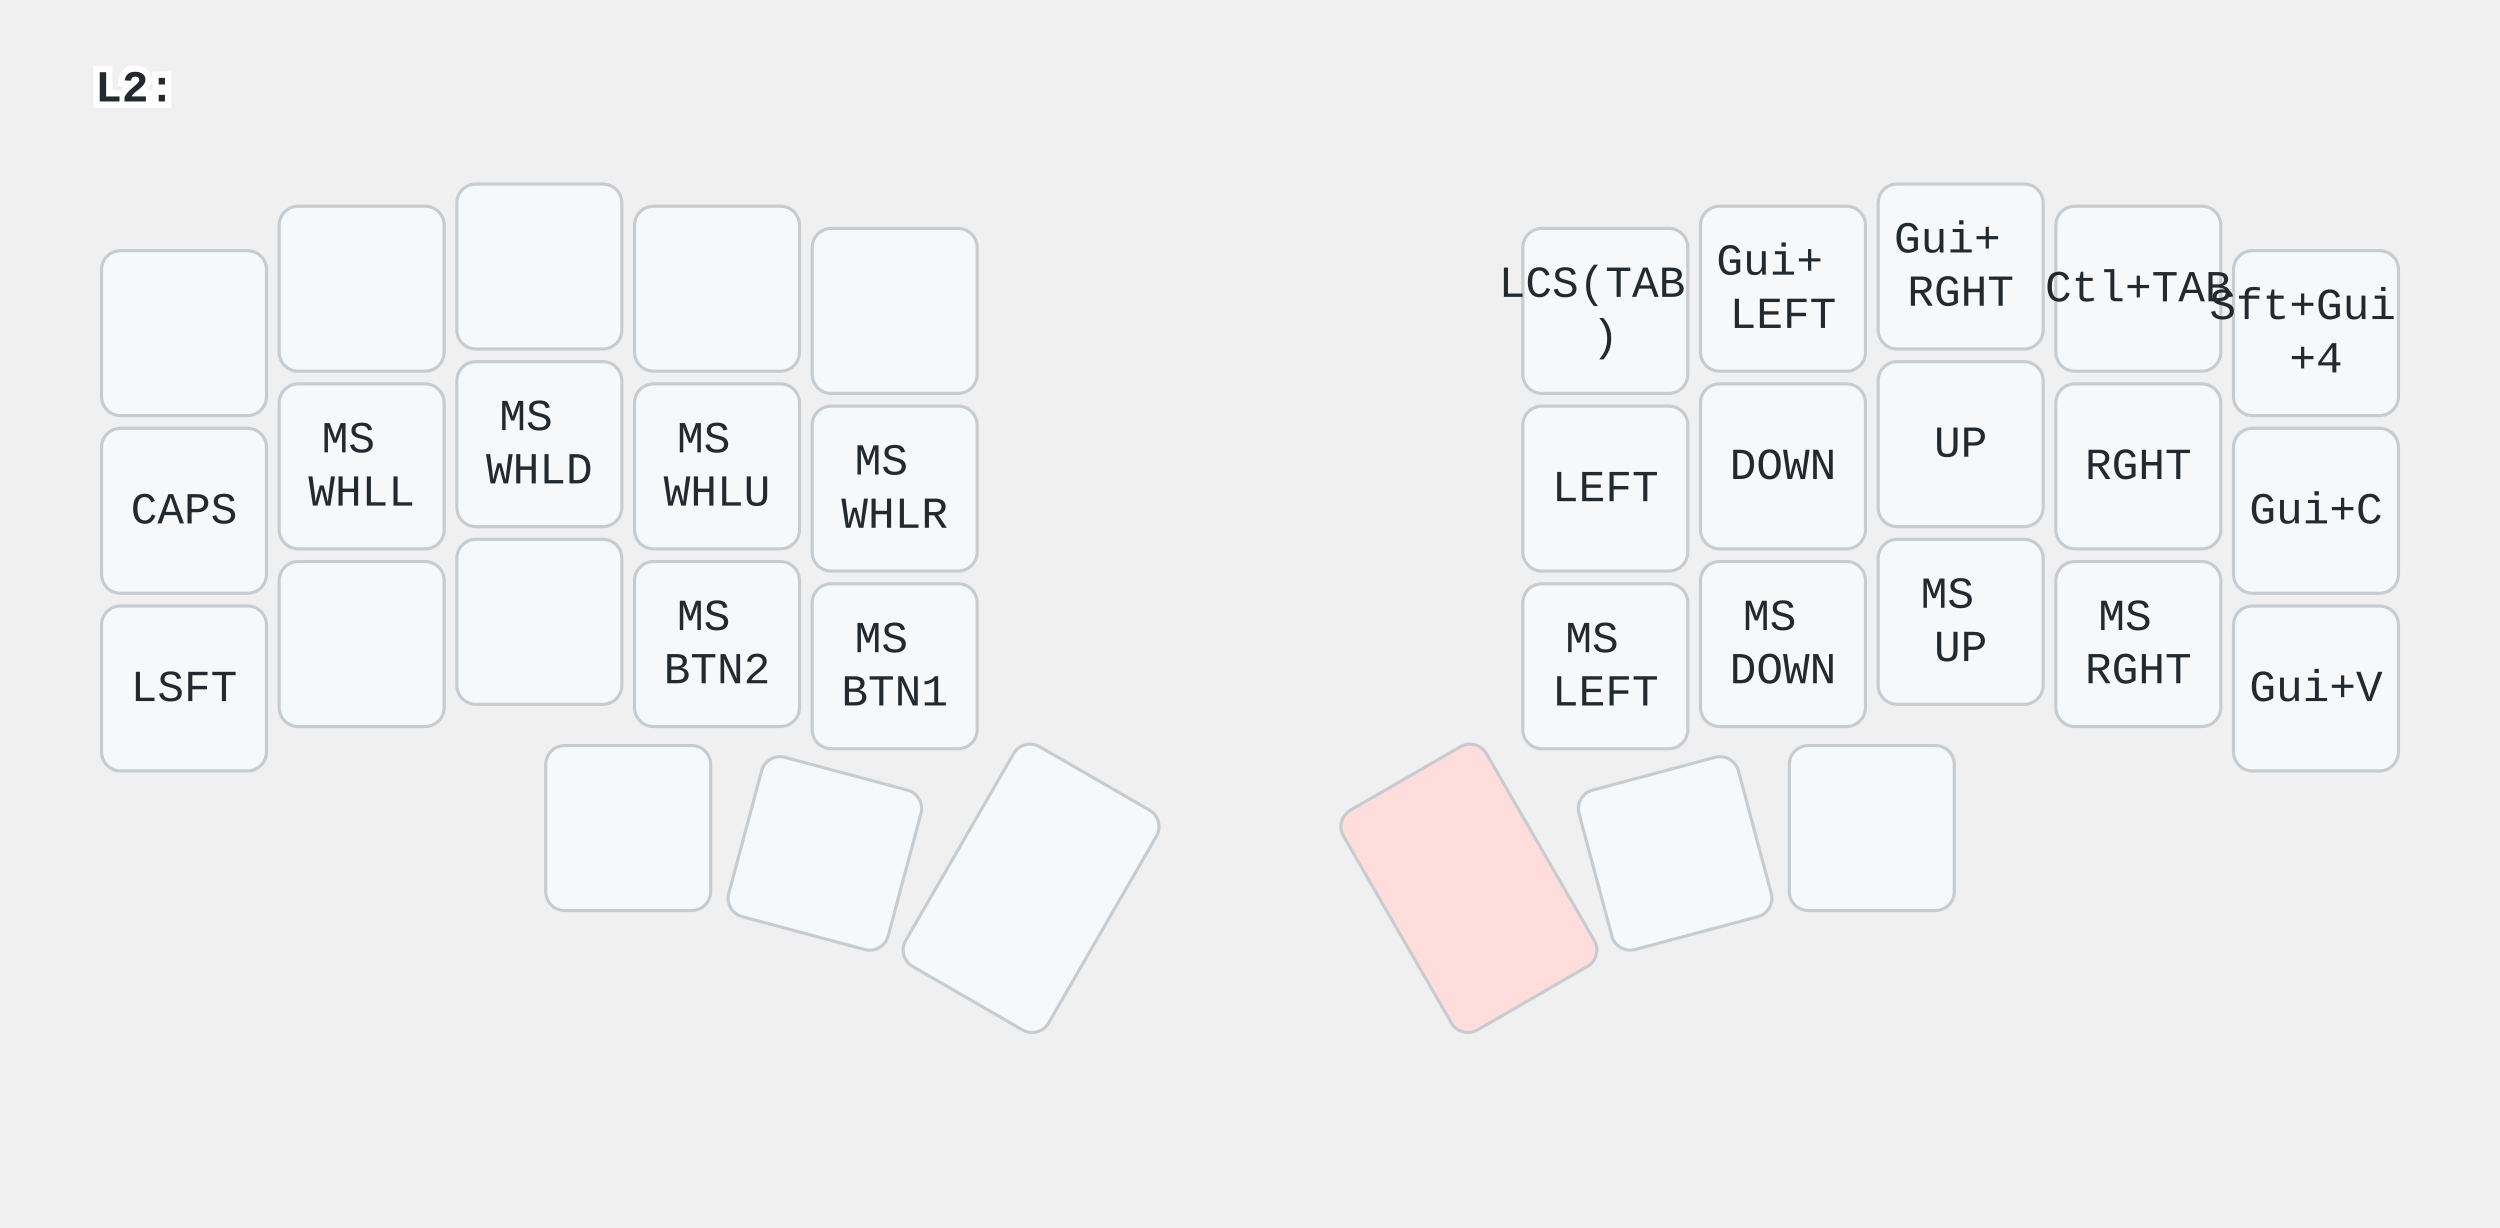
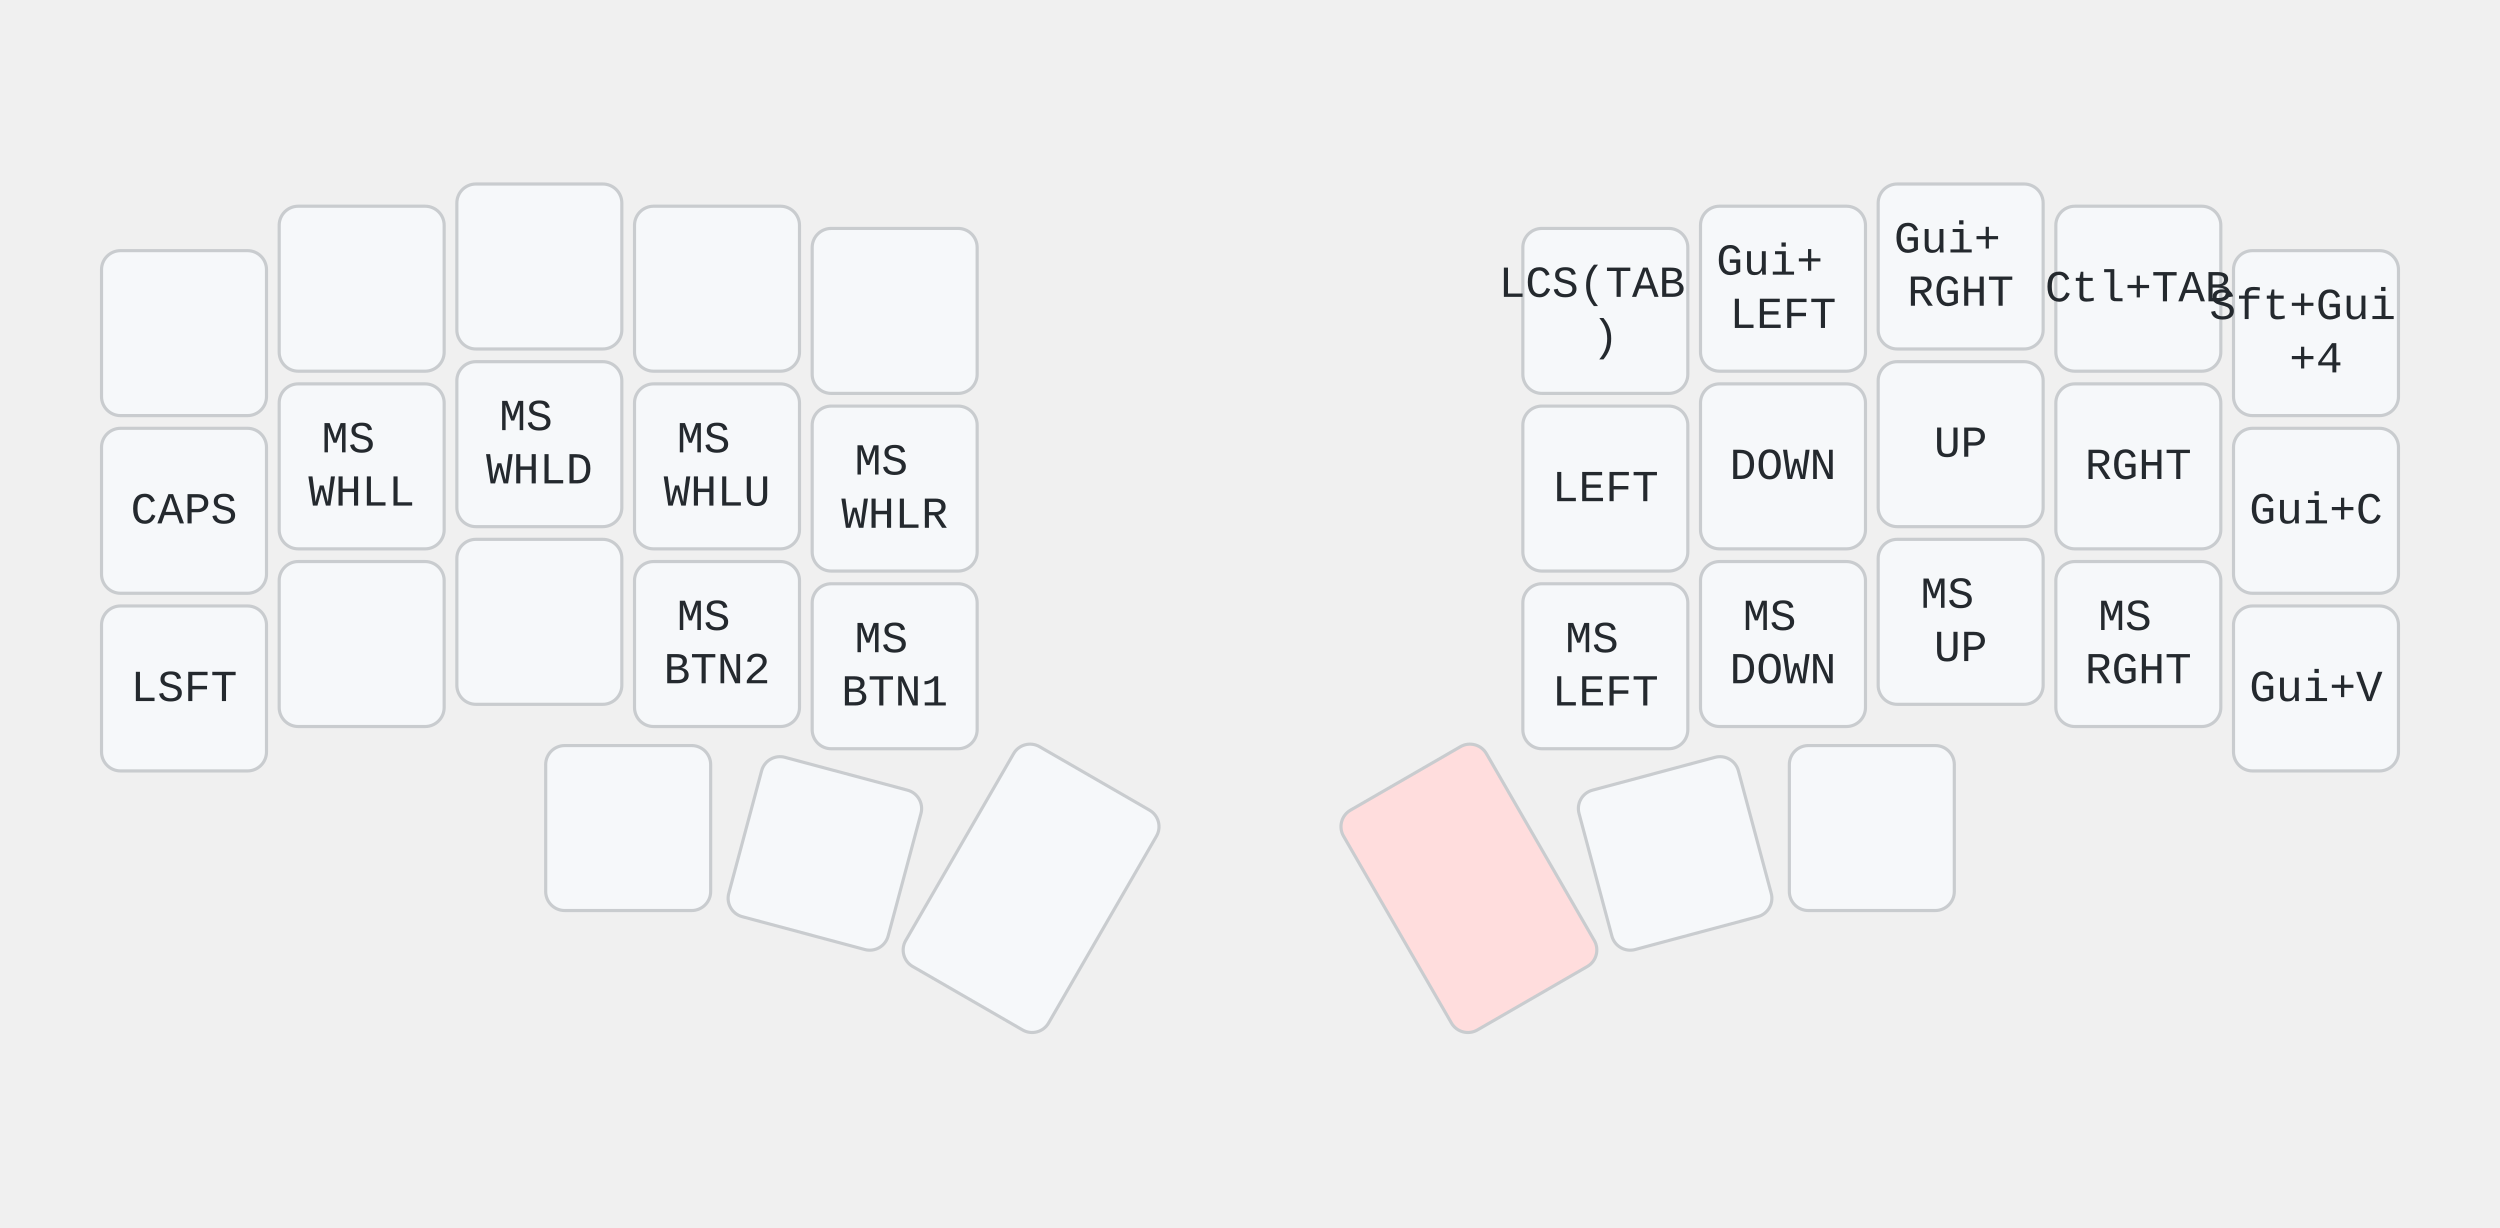
<svg xmlns="http://www.w3.org/2000/svg" width="788" height="387" viewBox="0 0 788 387" class="keymap">
  <style>/* inherit to force styles through use tags */
svg path {
    fill: inherit;
}

/* font and background color specifications */
svg.keymap {
    font-family: SFMono-Regular,Consolas,Liberation Mono,Menlo,monospace;
    font-size: 14px;
    font-kerning: normal;
    text-rendering: optimizeLegibility;
    fill: #24292e;
}

/* default key styling */
rect.key {
    fill: #f6f8fa;
}

rect.key, rect.combo {
    stroke: #c9cccf;
    stroke-width: 1;
}

/* default key side styling, only used is draw_key_sides is set */
rect.side {
    filter: brightness(90%);
}

/* color accent for combo boxes */
rect.combo, rect.combo-separate {
    fill: #cdf;
}

/* color accent for held keys */
rect.held, rect.combo.held {
    fill: #fdd;
}

/* color accent for ghost (optional) keys */
rect.ghost, rect.combo.ghost {
    stroke-dasharray: 4, 4;
    stroke-width: 2;
}

text {
    text-anchor: middle;
    dominant-baseline: middle;
}

/* styling for layer labels */
text.label {
    font-weight: bold;
    text-anchor: start;
    stroke: white;
    stroke-width: 4;
    paint-order: stroke;
}

/* styling for optional footer */
text.footer {
    text-anchor: end;
    dominant-baseline: auto;
    stroke: white;
    stroke-width: 4;
    paint-order: stroke;
}

/* styling for combo tap, and key non-tap label text */
text.combo, text.hold, text.shifted, text.left, text.right {
    font-size: 11px;
}

text.hold {
    text-anchor: middle;
    dominant-baseline: auto;
}

text.shifted {
    text-anchor: middle;
    dominant-baseline: hanging;
}

text.left {
    text-anchor: start;
}

text.right {
    text-anchor: end;
}

text.layer-activator {
    text-decoration: underline;
}

/* styling for hold/shifted label text in combo box */
text.combo.hold, text.combo.shifted, text.combo.left, text.combo.right {
    font-size: 8px;
}

/* lighter symbol for transparent keys */
text.trans {
    fill: #7b7e81;
}

/* styling for combo dendrons */
path.combo {
    stroke-width: 1;
    stroke: gray;
    fill: none;
}

/* Start Tabler Icons Cleanup */
/* cannot use height/width with glyphs */
.icon-tabler &gt; path {
    fill: inherit;
    stroke: inherit;
    stroke-width: 2;
}
/* hide tabler's default box */
.icon-tabler &gt; path[stroke="none"][fill="none"] {
    visibility: hidden;
}
/* End Tabler Icons Cleanup */

@media (prefers-color-scheme: dark) {
svg.keymap { fill: #d1d6db; }
rect.key { fill: #3f4750; }
rect.key, rect.combo { stroke: #60666c; }
rect.combo, rect.combo-separate { fill: #1f3d7a; }
rect.held, rect.combo.held { fill: #854747; }
text.label, text.footer { stroke: black; }
text.trans { fill: #7e8184; }
path.combo { stroke: #7f7f7f; }

}</style>
  <g transform="translate(30, 0)" class="layer-L2">
-     <text x="0" y="28" class="label" id="L2">L2:</text>
    <g transform="translate(0, 56)">
      <g transform="translate(28, 49)" class="key keypos-0">
        <rect rx="6" ry="6" x="-26" y="-26" width="52" height="52" class="key" />
      </g>
      <g transform="translate(84, 35)" class="key keypos-1">
        <rect rx="6" ry="6" x="-26" y="-26" width="52" height="52" class="key" />
      </g>
      <g transform="translate(140, 28)" class="key keypos-2">
        <rect rx="6" ry="6" x="-26" y="-26" width="52" height="52" class="key" />
      </g>
      <g transform="translate(196, 35)" class="key keypos-3">
        <rect rx="6" ry="6" x="-26" y="-26" width="52" height="52" class="key" />
      </g>
      <g transform="translate(252, 42)" class="key keypos-4">
        <rect rx="6" ry="6" x="-26" y="-26" width="52" height="52" class="key" />
      </g>
      <g transform="translate(476, 42)" class="key keypos-5">
        <rect rx="6" ry="6" x="-26" y="-26" width="52" height="52" class="key" />
        <text x="0" y="0" class="key tap">
          <tspan x="0" dy="-0.6em">LCS(TAB</tspan>
          <tspan x="0" dy="1.2em">)</tspan>
        </text>
      </g>
      <g transform="translate(532, 35)" class="key keypos-6">
        <rect rx="6" ry="6" x="-26" y="-26" width="52" height="52" class="key" />
        <text x="0" y="0" class="key tap">
          <tspan x="0" dy="-0.6em">Gui+</tspan>
          <tspan x="0" dy="1.2em">LEFT</tspan>
        </text>
      </g>
      <g transform="translate(588, 28)" class="key keypos-7">
        <rect rx="6" ry="6" x="-26" y="-26" width="52" height="52" class="key" />
        <text x="0" y="0" class="key tap">
          <tspan x="0" dy="-0.6em">Gui+</tspan>
          <tspan x="0" dy="1.2em">RGHT</tspan>
        </text>
      </g>
      <g transform="translate(644, 35)" class="key keypos-8">
        <rect rx="6" ry="6" x="-26" y="-26" width="52" height="52" class="key" />
        <text x="0" y="0" class="key tap">Ctl+TAB</text>
      </g>
      <g transform="translate(700, 49)" class="key keypos-9">
        <rect rx="6" ry="6" x="-26" y="-26" width="52" height="52" class="key" />
        <text x="0" y="0" class="key tap">
          <tspan x="0" dy="-0.6em">Sft+Gui</tspan>
          <tspan x="0" dy="1.2em">+4</tspan>
        </text>
      </g>
      <g transform="translate(28, 105)" class="key keypos-10">
        <rect rx="6" ry="6" x="-26" y="-26" width="52" height="52" class="key" />
        <text x="0" y="0" class="key tap">CAPS</text>
      </g>
      <g transform="translate(84, 91)" class="key keypos-11">
        <rect rx="6" ry="6" x="-26" y="-26" width="52" height="52" class="key" />
        <text x="0" y="0" class="key tap">
          <tspan x="0" dy="-0.6em">MS</tspan>
          <tspan x="0" dy="1.2em">WHLL</tspan>
        </text>
      </g>
      <g transform="translate(140, 84)" class="key keypos-12">
        <rect rx="6" ry="6" x="-26" y="-26" width="52" height="52" class="key" />
        <text x="0" y="0" class="key tap">
          <tspan x="0" dy="-0.6em">MS</tspan>
          <tspan x="0" dy="1.2em">WHLD</tspan>
        </text>
      </g>
      <g transform="translate(196, 91)" class="key keypos-13">
        <rect rx="6" ry="6" x="-26" y="-26" width="52" height="52" class="key" />
        <text x="0" y="0" class="key tap">
          <tspan x="0" dy="-0.6em">MS</tspan>
          <tspan x="0" dy="1.2em">WHLU</tspan>
        </text>
      </g>
      <g transform="translate(252, 98)" class="key keypos-14">
        <rect rx="6" ry="6" x="-26" y="-26" width="52" height="52" class="key" />
        <text x="0" y="0" class="key tap">
          <tspan x="0" dy="-0.6em">MS</tspan>
          <tspan x="0" dy="1.2em">WHLR</tspan>
        </text>
      </g>
      <g transform="translate(476, 98)" class="key keypos-15">
        <rect rx="6" ry="6" x="-26" y="-26" width="52" height="52" class="key" />
        <text x="0" y="0" class="key tap">LEFT</text>
      </g>
      <g transform="translate(532, 91)" class="key keypos-16">
        <rect rx="6" ry="6" x="-26" y="-26" width="52" height="52" class="key" />
        <text x="0" y="0" class="key tap">DOWN</text>
      </g>
      <g transform="translate(588, 84)" class="key keypos-17">
        <rect rx="6" ry="6" x="-26" y="-26" width="52" height="52" class="key" />
        <text x="0" y="0" class="key tap">UP</text>
      </g>
      <g transform="translate(644, 91)" class="key keypos-18">
        <rect rx="6" ry="6" x="-26" y="-26" width="52" height="52" class="key" />
        <text x="0" y="0" class="key tap">RGHT</text>
      </g>
      <g transform="translate(700, 105)" class="key keypos-19">
        <rect rx="6" ry="6" x="-26" y="-26" width="52" height="52" class="key" />
        <text x="0" y="0" class="key tap">Gui+C</text>
      </g>
      <g transform="translate(28, 161)" class="key keypos-20">
        <rect rx="6" ry="6" x="-26" y="-26" width="52" height="52" class="key" />
        <text x="0" y="0" class="key tap">LSFT</text>
      </g>
      <g transform="translate(84, 147)" class="key keypos-21">
        <rect rx="6" ry="6" x="-26" y="-26" width="52" height="52" class="key" />
      </g>
      <g transform="translate(140, 140)" class="key keypos-22">
        <rect rx="6" ry="6" x="-26" y="-26" width="52" height="52" class="key" />
      </g>
      <g transform="translate(196, 147)" class="key keypos-23">
        <rect rx="6" ry="6" x="-26" y="-26" width="52" height="52" class="key" />
        <text x="0" y="0" class="key tap">
          <tspan x="0" dy="-0.6em">MS</tspan>
          <tspan x="0" dy="1.2em">BTN2</tspan>
        </text>
      </g>
      <g transform="translate(252, 154)" class="key keypos-24">
        <rect rx="6" ry="6" x="-26" y="-26" width="52" height="52" class="key" />
        <text x="0" y="0" class="key tap">
          <tspan x="0" dy="-0.6em">MS</tspan>
          <tspan x="0" dy="1.2em">BTN1</tspan>
        </text>
      </g>
      <g transform="translate(476, 154)" class="key keypos-25">
        <rect rx="6" ry="6" x="-26" y="-26" width="52" height="52" class="key" />
        <text x="0" y="0" class="key tap">
          <tspan x="0" dy="-0.6em">MS</tspan>
          <tspan x="0" dy="1.2em">LEFT</tspan>
        </text>
      </g>
      <g transform="translate(532, 147)" class="key keypos-26">
        <rect rx="6" ry="6" x="-26" y="-26" width="52" height="52" class="key" />
        <text x="0" y="0" class="key tap">
          <tspan x="0" dy="-0.6em">MS</tspan>
          <tspan x="0" dy="1.2em">DOWN</tspan>
        </text>
      </g>
      <g transform="translate(588, 140)" class="key keypos-27">
        <rect rx="6" ry="6" x="-26" y="-26" width="52" height="52" class="key" />
        <text x="0" y="0" class="key tap">
          <tspan x="0" dy="-0.6em">MS</tspan>
          <tspan x="0" dy="1.2em">UP</tspan>
        </text>
      </g>
      <g transform="translate(644, 147)" class="key keypos-28">
        <rect rx="6" ry="6" x="-26" y="-26" width="52" height="52" class="key" />
        <text x="0" y="0" class="key tap">
          <tspan x="0" dy="-0.6em">MS</tspan>
          <tspan x="0" dy="1.2em">RGHT</tspan>
        </text>
      </g>
      <g transform="translate(700, 161)" class="key keypos-29">
        <rect rx="6" ry="6" x="-26" y="-26" width="52" height="52" class="key" />
        <text x="0" y="0" class="key tap">Gui+V</text>
      </g>
      <g transform="translate(168, 205)" class="key keypos-30">
        <rect rx="6" ry="6" x="-26" y="-26" width="52" height="52" class="key" />
      </g>
      <g transform="translate(230, 213) rotate(15.0)" class="key keypos-31">
        <rect rx="6" ry="6" x="-26" y="-26" width="52" height="52" class="key" />
      </g>
      <g transform="translate(295, 224) rotate(30.0)" class="key keypos-32">
        <rect rx="6" ry="6" x="-26" y="-40" width="52" height="80" class="key" />
      </g>
      <g transform="translate(433, 224) rotate(-30.0)" class="key held keypos-33">
        <rect rx="6" ry="6" x="-26" y="-40" width="52" height="80" class="key held" />
      </g>
      <g transform="translate(498, 213) rotate(-15.0)" class="key keypos-34">
        <rect rx="6" ry="6" x="-26" y="-26" width="52" height="52" class="key" />
      </g>
      <g transform="translate(560, 205)" class="key keypos-35">
        <rect rx="6" ry="6" x="-26" y="-26" width="52" height="52" class="key" />
      </g>
    </g>
  </g>
</svg>
